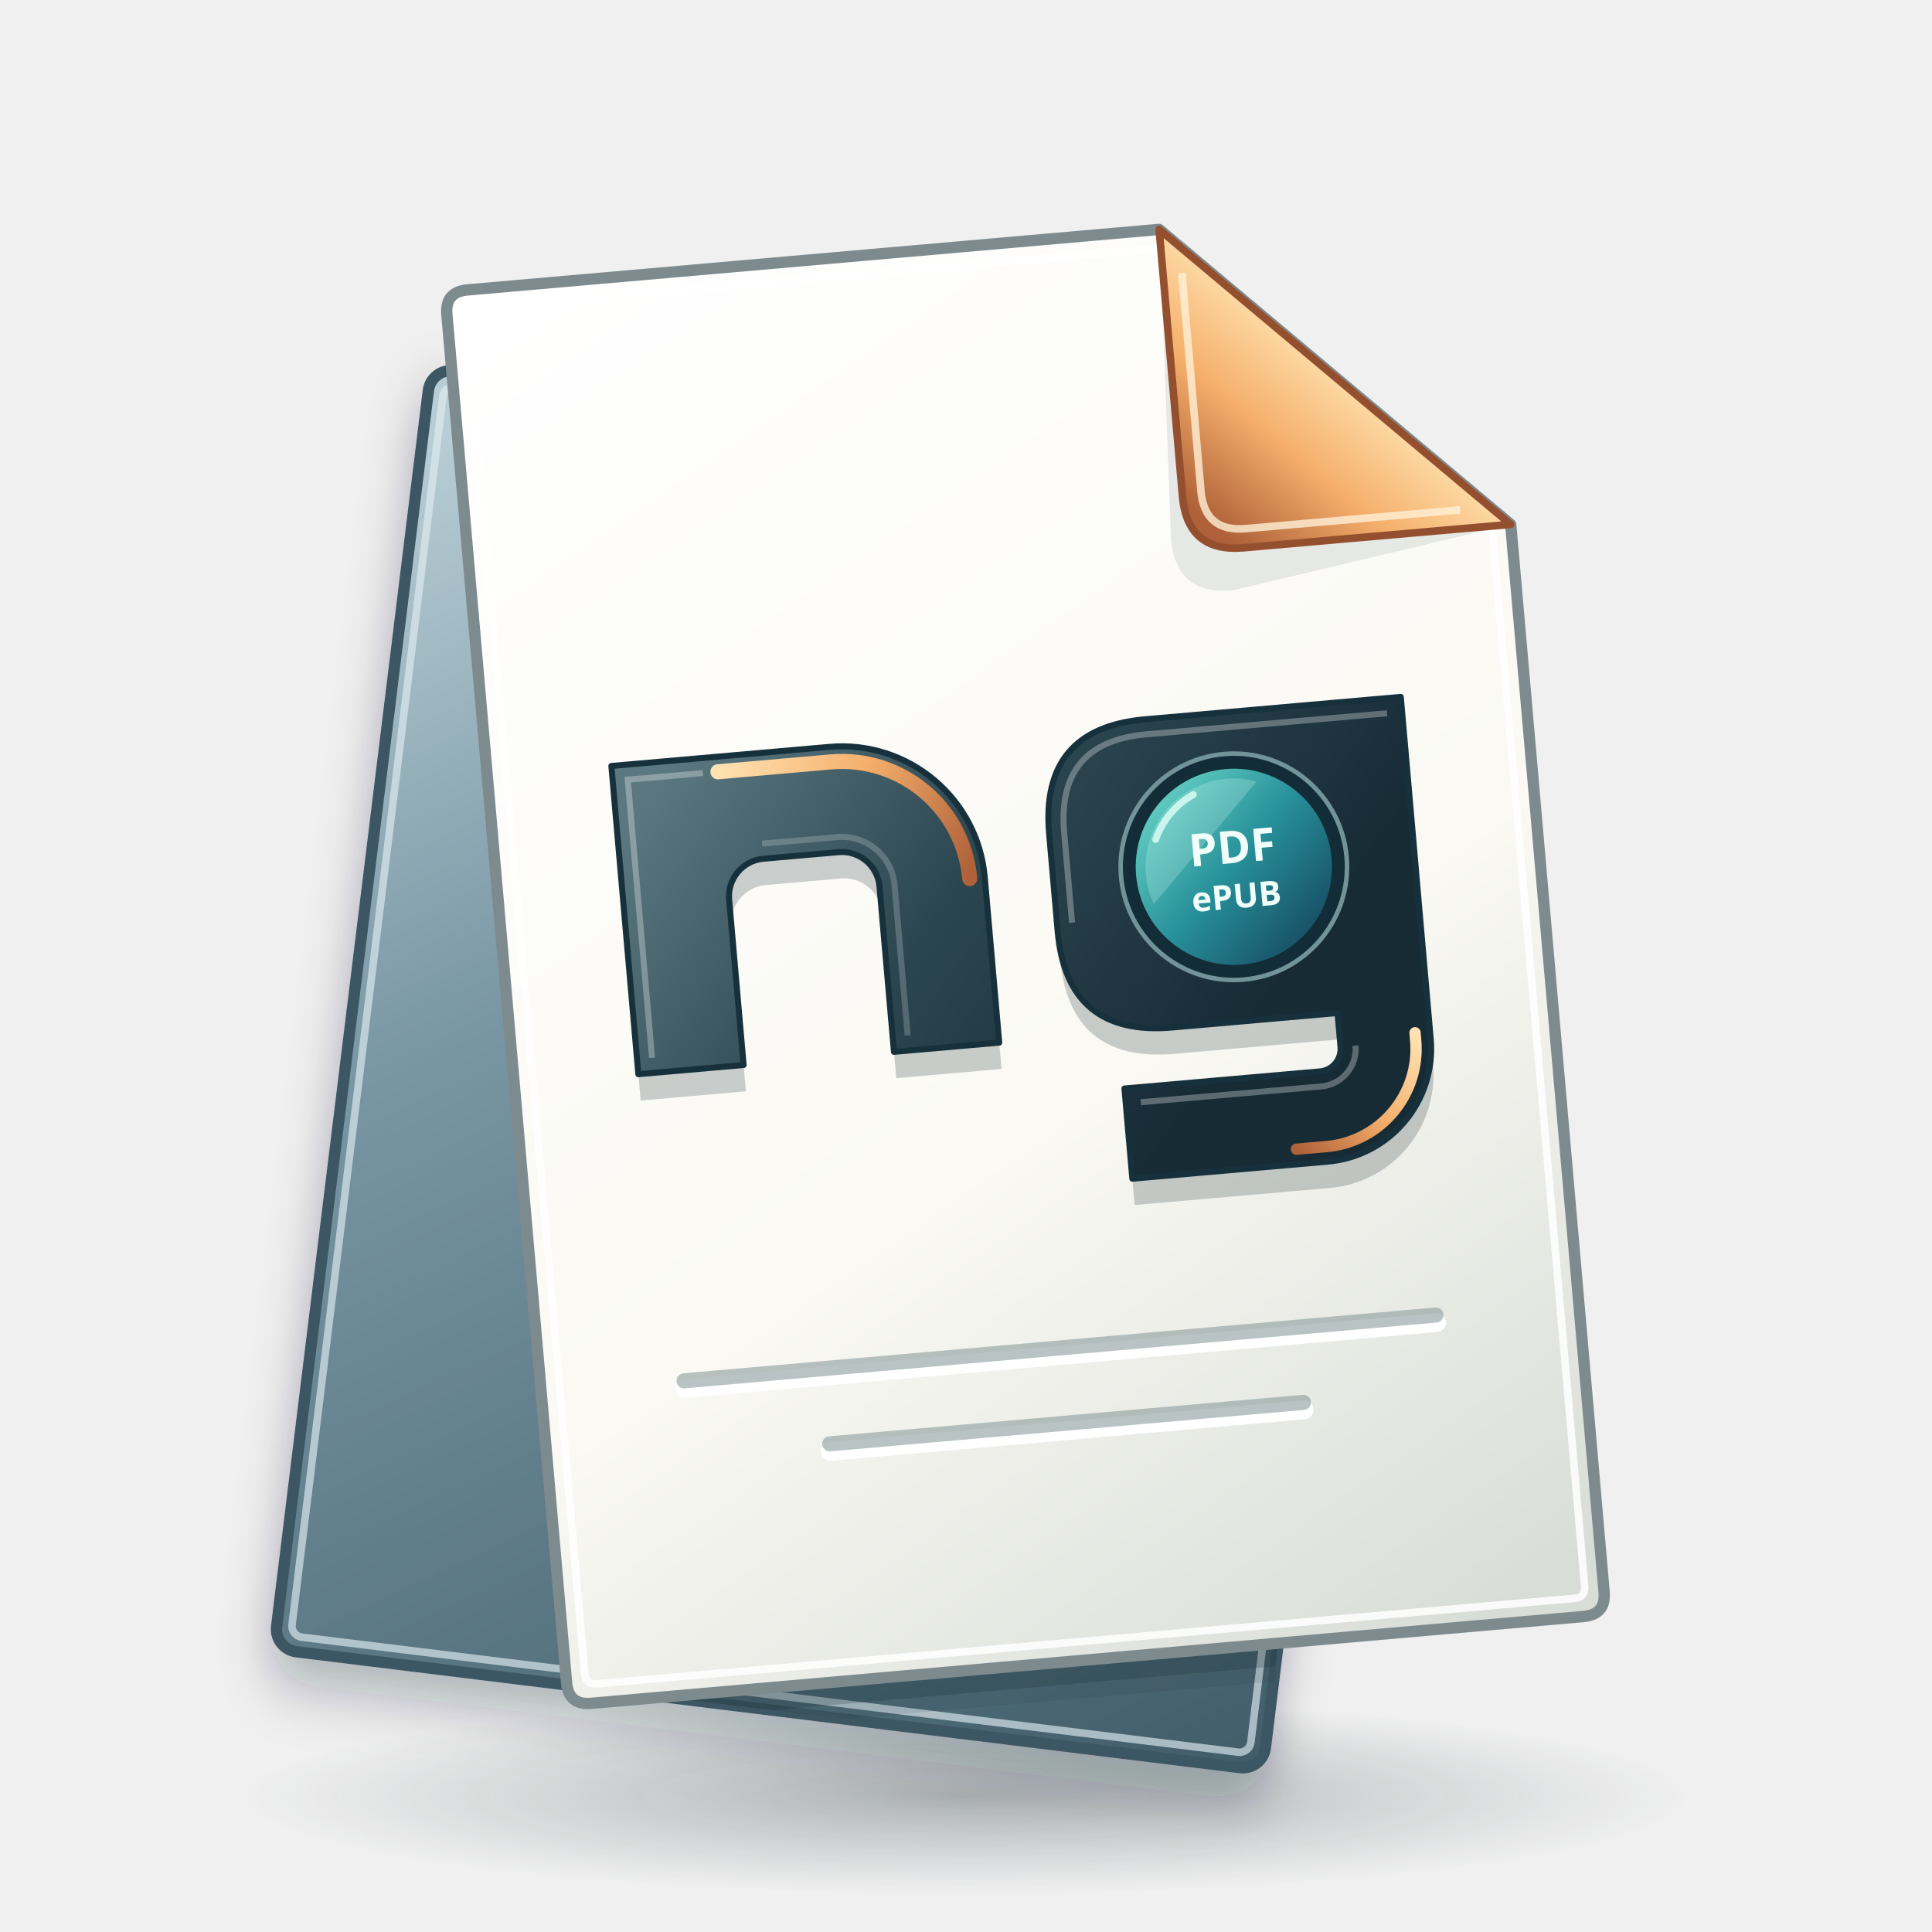
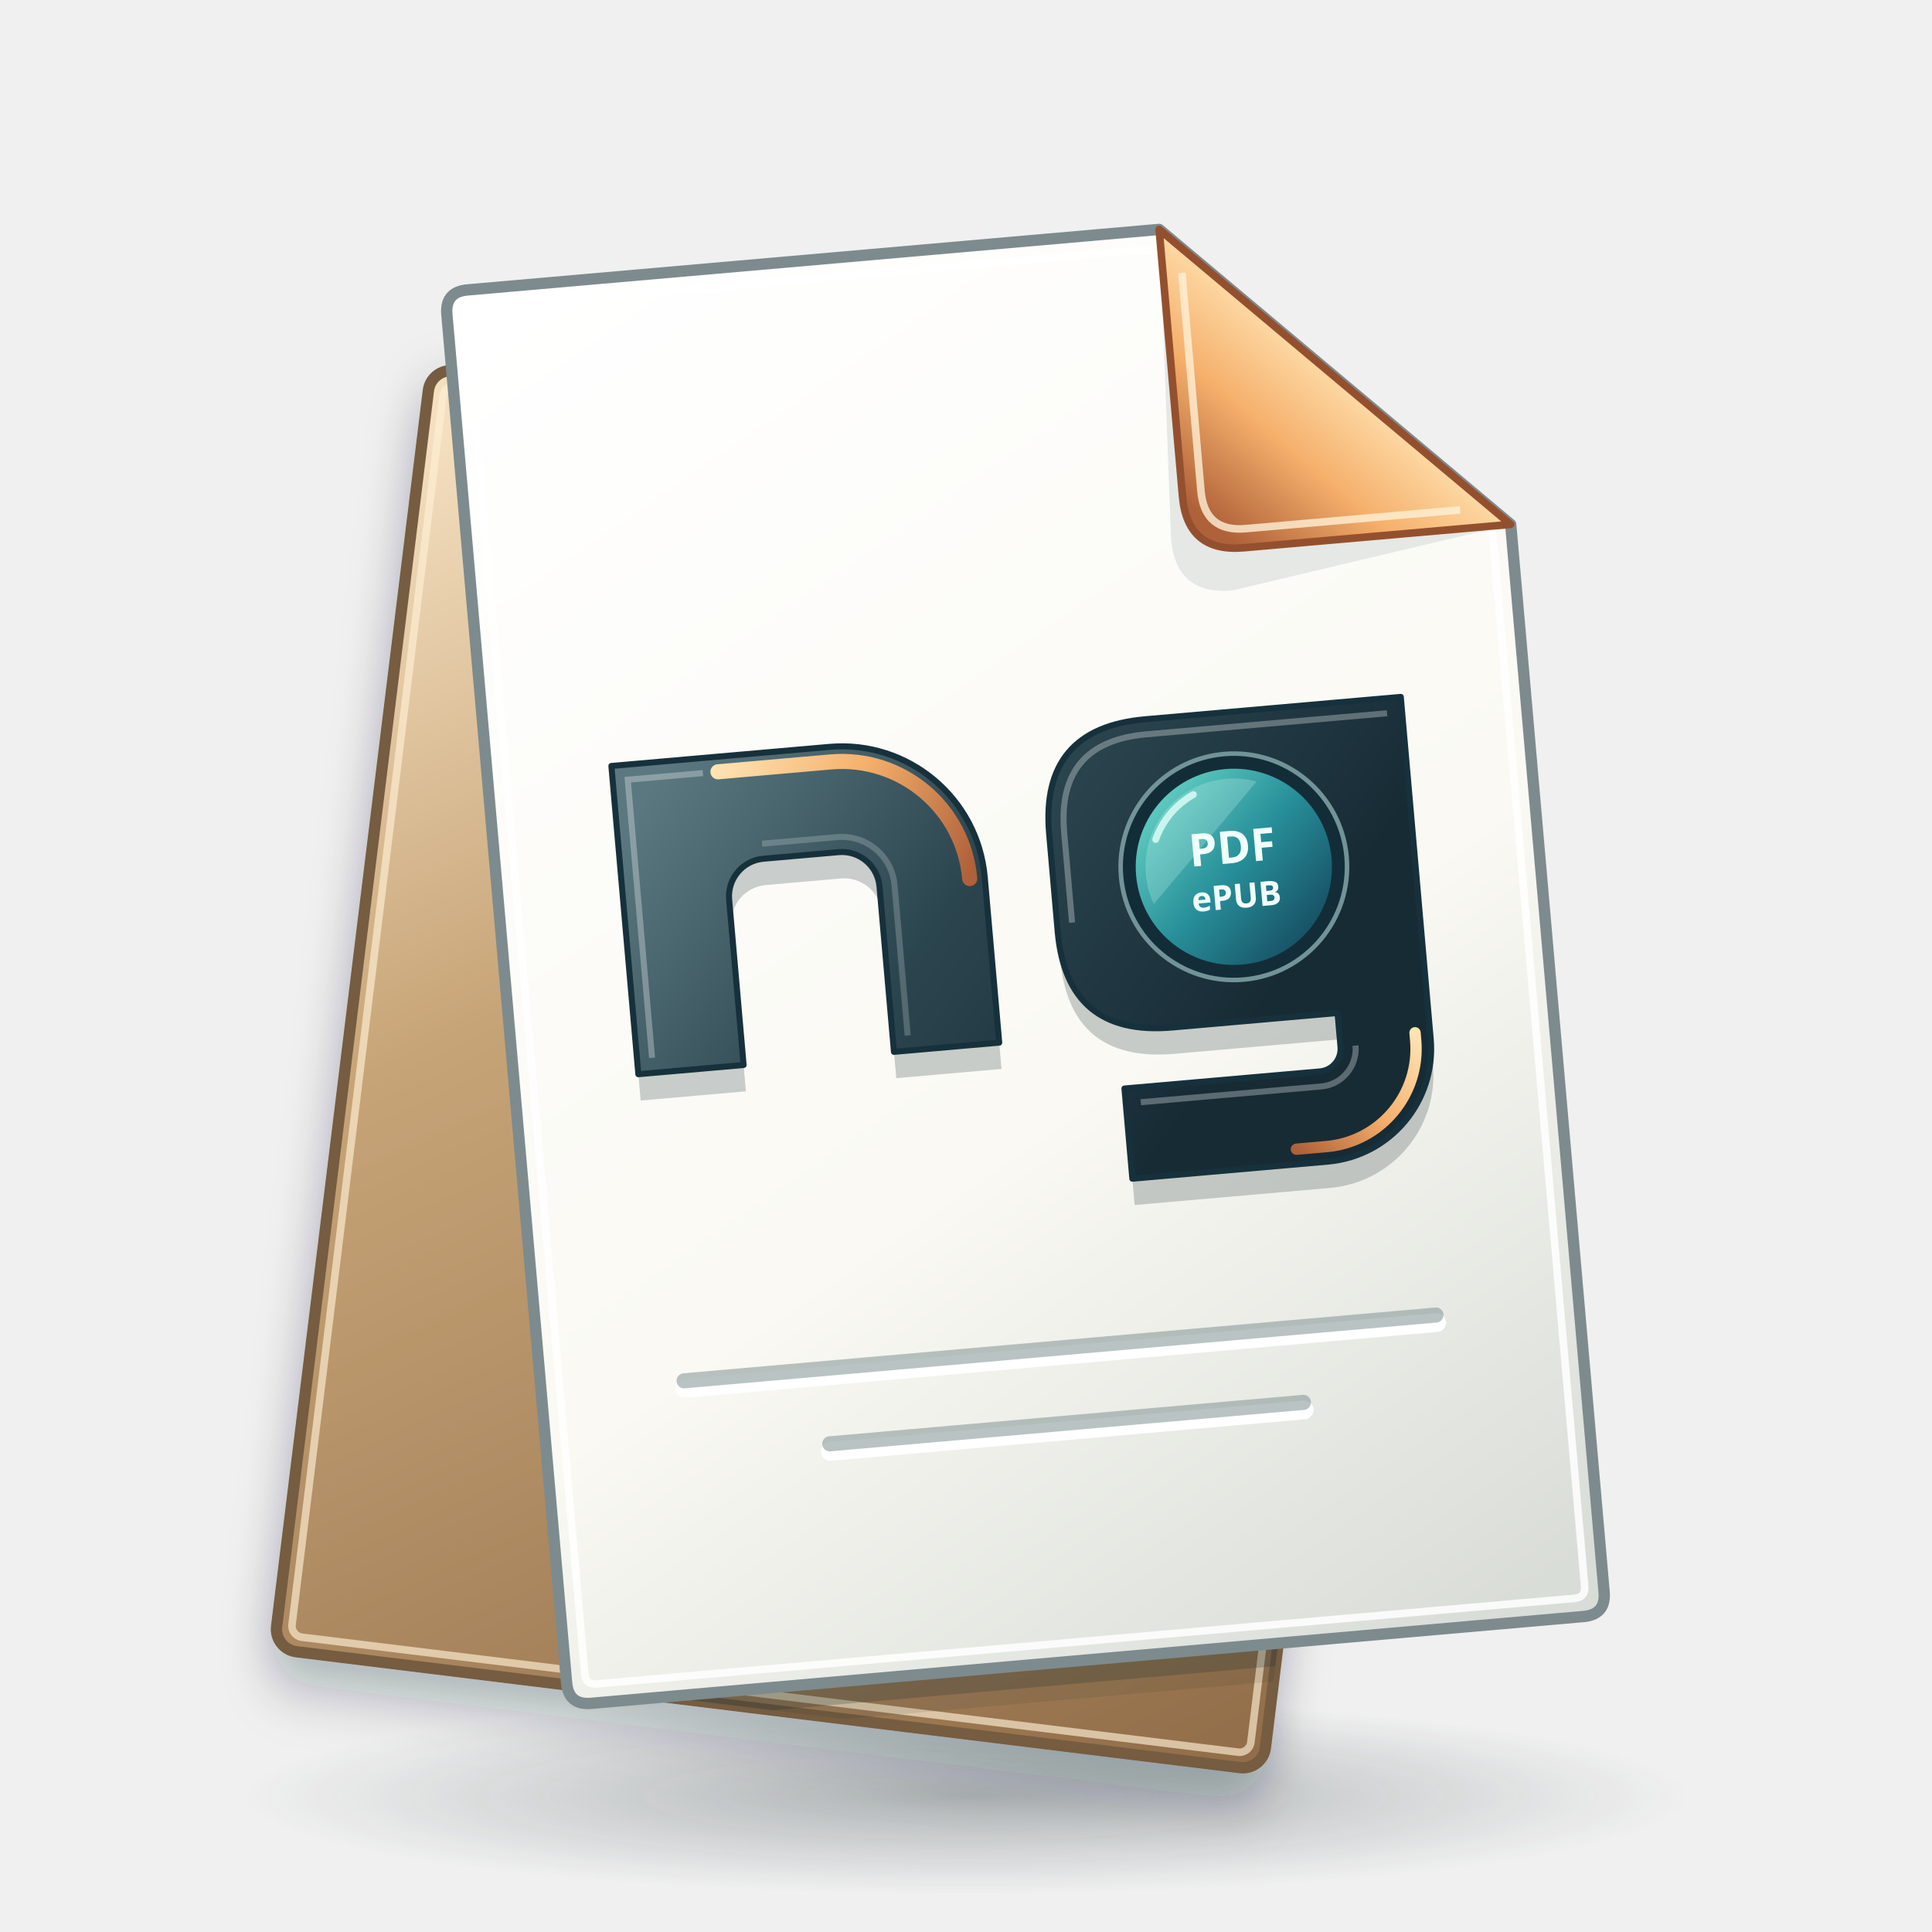
<svg xmlns="http://www.w3.org/2000/svg" xmlns:xlink="http://www.w3.org/1999/xlink" width="512" height="512" viewBox="0 0 512 512" fill="none" role="img" aria-labelledby="title description">
  <defs>
    <linearGradient id="back-page" x1="130" y1="114" x2="352" y2="470" gradientUnits="userSpaceOnUse">
-       <stop stop-color="#B8CDD5" />
-       <stop offset=".35" stop-color="#7896A3" />
-       <stop offset="1" stop-color="#405B68" />
+       <stop stop-color="#F4DFC0" />
+       <stop offset=".35" stop-color="#C7A477" />
+       <stop offset="1" stop-color="#8F6B48" />
    </linearGradient>
    <linearGradient id="paper" x1="154" y1="68" x2="368" y2="446" gradientUnits="userSpaceOnUse">
      <stop stop-color="#FFFFFF" />
      <stop offset=".6" stop-color="#FAF9F3" />
      <stop offset="1" stop-color="#D9DDD8" />
    </linearGradient>
    <linearGradient id="fold" x1="330" y1="144" x2="370" y2="104" gradientUnits="userSpaceOnUse">
      <stop stop-color="#AF6139" />
      <stop offset=".5" stop-color="#F5AF6B" />
      <stop offset="1" stop-color="#FFE3B2" />
    </linearGradient>
    <linearGradient id="ink" x1="184" y1="210" x2="310" y2="318" gradientUnits="userSpaceOnUse">
      <stop stop-color="#5B7880" />
      <stop offset=".5" stop-color="#2B454F" />
      <stop offset="1" stop-color="#172B35" />
    </linearGradient>
    <linearGradient id="accent" x1="194" y1="216" x2="258" y2="250" gradientUnits="userSpaceOnUse">
      <stop stop-color="#FFE3B2" />
      <stop offset=".5" stop-color="#F5AF6B" />
      <stop offset="1" stop-color="#AF6139" />
    </linearGradient>
    <linearGradient id="hook-accent" xlink:href="#accent" x1="372" y1="302" x2="338" y2="330" />
    <linearGradient id="lens-glass" x1="0%" y1="0%" x2="100%" y2="100%">
      <stop stop-color="#72E0CE" />
      <stop offset=".5" stop-color="#278F99" />
      <stop offset="1" stop-color="#123A53" />
    </linearGradient>
    <radialGradient id="ground">
      <stop stop-color="#15262C" stop-opacity=".3" />
      <stop offset="1" stop-color="#15262C" stop-opacity="0" />
    </radialGradient>
    <filter id="shadow" x="-25%" y="-20%" width="150%" height="150%" color-interpolation-filters="sRGB">
      <feDropShadow dx="0" dy="7" stdDeviation="7" flood-color="#10272D" flood-opacity=".3" />
    </filter>
    <rect id="rear-sheet" x="96" y="116" width="264" height="342" rx="6" />
    <path id="front-sheet" d="M140 66H324L410 152V436Q410 442 404 442H140Q134 442 134 436V72Q134 66 140 66Z" />
    <clipPath id="rear-sheet-clip" clipPathUnits="userSpaceOnUse">
      <use xlink:href="#rear-sheet" transform="rotate(7 256 256)" />
    </clipPath>
    <path id="n-shape" d="M166 295V213H224A38 38 0 0 1 262 251V295H234V251A10 10 0 0 0 224 241H204A10 10 0 0 0 194 251V295H166Z" />
    <path id="g-shape" d="M308 213H376V304A30 30 0 0 1 346 334H294V310H346A6 6 0 0 0 352 304V295H308Q280 295 280 267V241Q280 213 308 213Z" />
  </defs>
  <ellipse cx="256" cy="476" rx="191" ry="26" fill="url(#ground)" />
  <g transform="rotate(7 256 256)" filter="url(#shadow)">
-     <use xlink:href="#rear-sheet" fill="url(#back-page)" stroke="#3C5663" stroke-width="3" />
-     <rect x="100" y="120" width="256" height="334" rx="3" stroke="#E1EDF2" stroke-opacity=".65" stroke-width="2" />
+     <use xlink:href="#rear-sheet" fill="url(#back-page)" stroke="#765C41" stroke-width="3" />
+     <rect x="100" y="120" width="256" height="334" rx="3" stroke="#FFF0D5" stroke-opacity=".65" stroke-width="2" />
  </g>
  <g clip-path="url(#rear-sheet-clip)" fill="#10272D">
    <use xlink:href="#front-sheet" transform="rotate(-5 256 256) translate(0 10)" opacity=".1" />
    <use xlink:href="#front-sheet" transform="rotate(-5 256 256) translate(0 6)" opacity=".22" />
  </g>
  <g transform="rotate(-5 256 256)">
    <use xlink:href="#front-sheet" fill="url(#paper)" stroke="#7D8B8E" stroke-width="3" stroke-linejoin="round" />
    <path d="M142 71H321L405 154V434Q405 437 402 437H142Q139 437 139 434V74Q139 71 142 71Z" stroke="#FFFFFF" stroke-opacity=".85" stroke-width="2" />
    <path d="M324 68L410 152L335 163Q320 163 320 148Z" fill="#52696B" fill-opacity=".13" />
    <path d="M324 66L410 152H339Q324 152 324 137V66Z" fill="url(#fold)" stroke="#94502E" stroke-width="2" stroke-linejoin="round" />
    <path d="M329 78V136Q329 147 340 147H397" stroke="#FFF0D5" stroke-opacity=".8" stroke-width="2" />
    <g transform="translate(1 -11)" fill="#10272D" opacity=".22">
      <use xlink:href="#n-shape" />
      <use xlink:href="#g-shape" />
    </g>
    <g id="monogram" transform="translate(1 -18)">
      <use xlink:href="#n-shape" fill="url(#ink)" stroke="#17313C" stroke-width="1.6" stroke-linejoin="round" />
      <path d="M170 291V217H190" stroke="#FFFFFF" stroke-opacity=".3" stroke-width="1.6" />
      <path d="M194 217H224A34 34 0 0 1 258 251" stroke="url(#accent)" stroke-width="4" stroke-linecap="round" />
      <path d="M238 291V251A14 14 0 0 0 224 237H204" stroke="#FFFFFF" stroke-opacity=".2" stroke-width="1.6" />
      <use xlink:href="#g-shape" fill="url(#ink)" stroke="#17313C" stroke-width="1.6" stroke-linejoin="round" />
      <path d="M284 265V241Q284 217 308 217H372M298 314H346A10 10 0 0 0 356 304" stroke="#FFFFFF" stroke-opacity=".3" stroke-width="1.6" />
      <path d="M372 302V304A26 26 0 0 1 346 330H338" stroke="url(#hook-accent)" stroke-width="3" stroke-linecap="round" />
      <g id="lens" transform="translate(328 254)">
        <circle r="30" fill="#132D38" stroke="#729397" stroke-width="1.2" />
        <circle r="26" fill="url(#lens-glass)" />
        <path d="M-22 -8A23.409 23.409 0 0 1 8 -22L-22 8A23.409 23.409 0 0 1 -22 -8Z" fill="#E0FFF8" fill-opacity=".22" />
        <path d="M-20 -9A22 22 0 0 1 -9 -20" stroke="#E0FFF8" stroke-opacity=".8" stroke-width="1.8" stroke-linecap="round" />
        <text x="0" y="-1" text-anchor="middle" font-family="Noto Sans, sans-serif" font-size="12" font-weight="700" fill="#F0FFFA">PDF</text>
        <text x="0" y="11" text-anchor="middle" font-family="Noto Sans, sans-serif" font-size="9" font-weight="600" fill="#F0FFFA">ePUB</text>
      </g>
    </g>
    <path d="M172 361H372M209 381H335" stroke="#FFFFFF" stroke-width="5" stroke-linecap="round" />
    <path d="M172 359H372M209 379H335" stroke="#8B9B9B" stroke-opacity=".6" stroke-width="4" stroke-linecap="round" />
  </g>
</svg>
